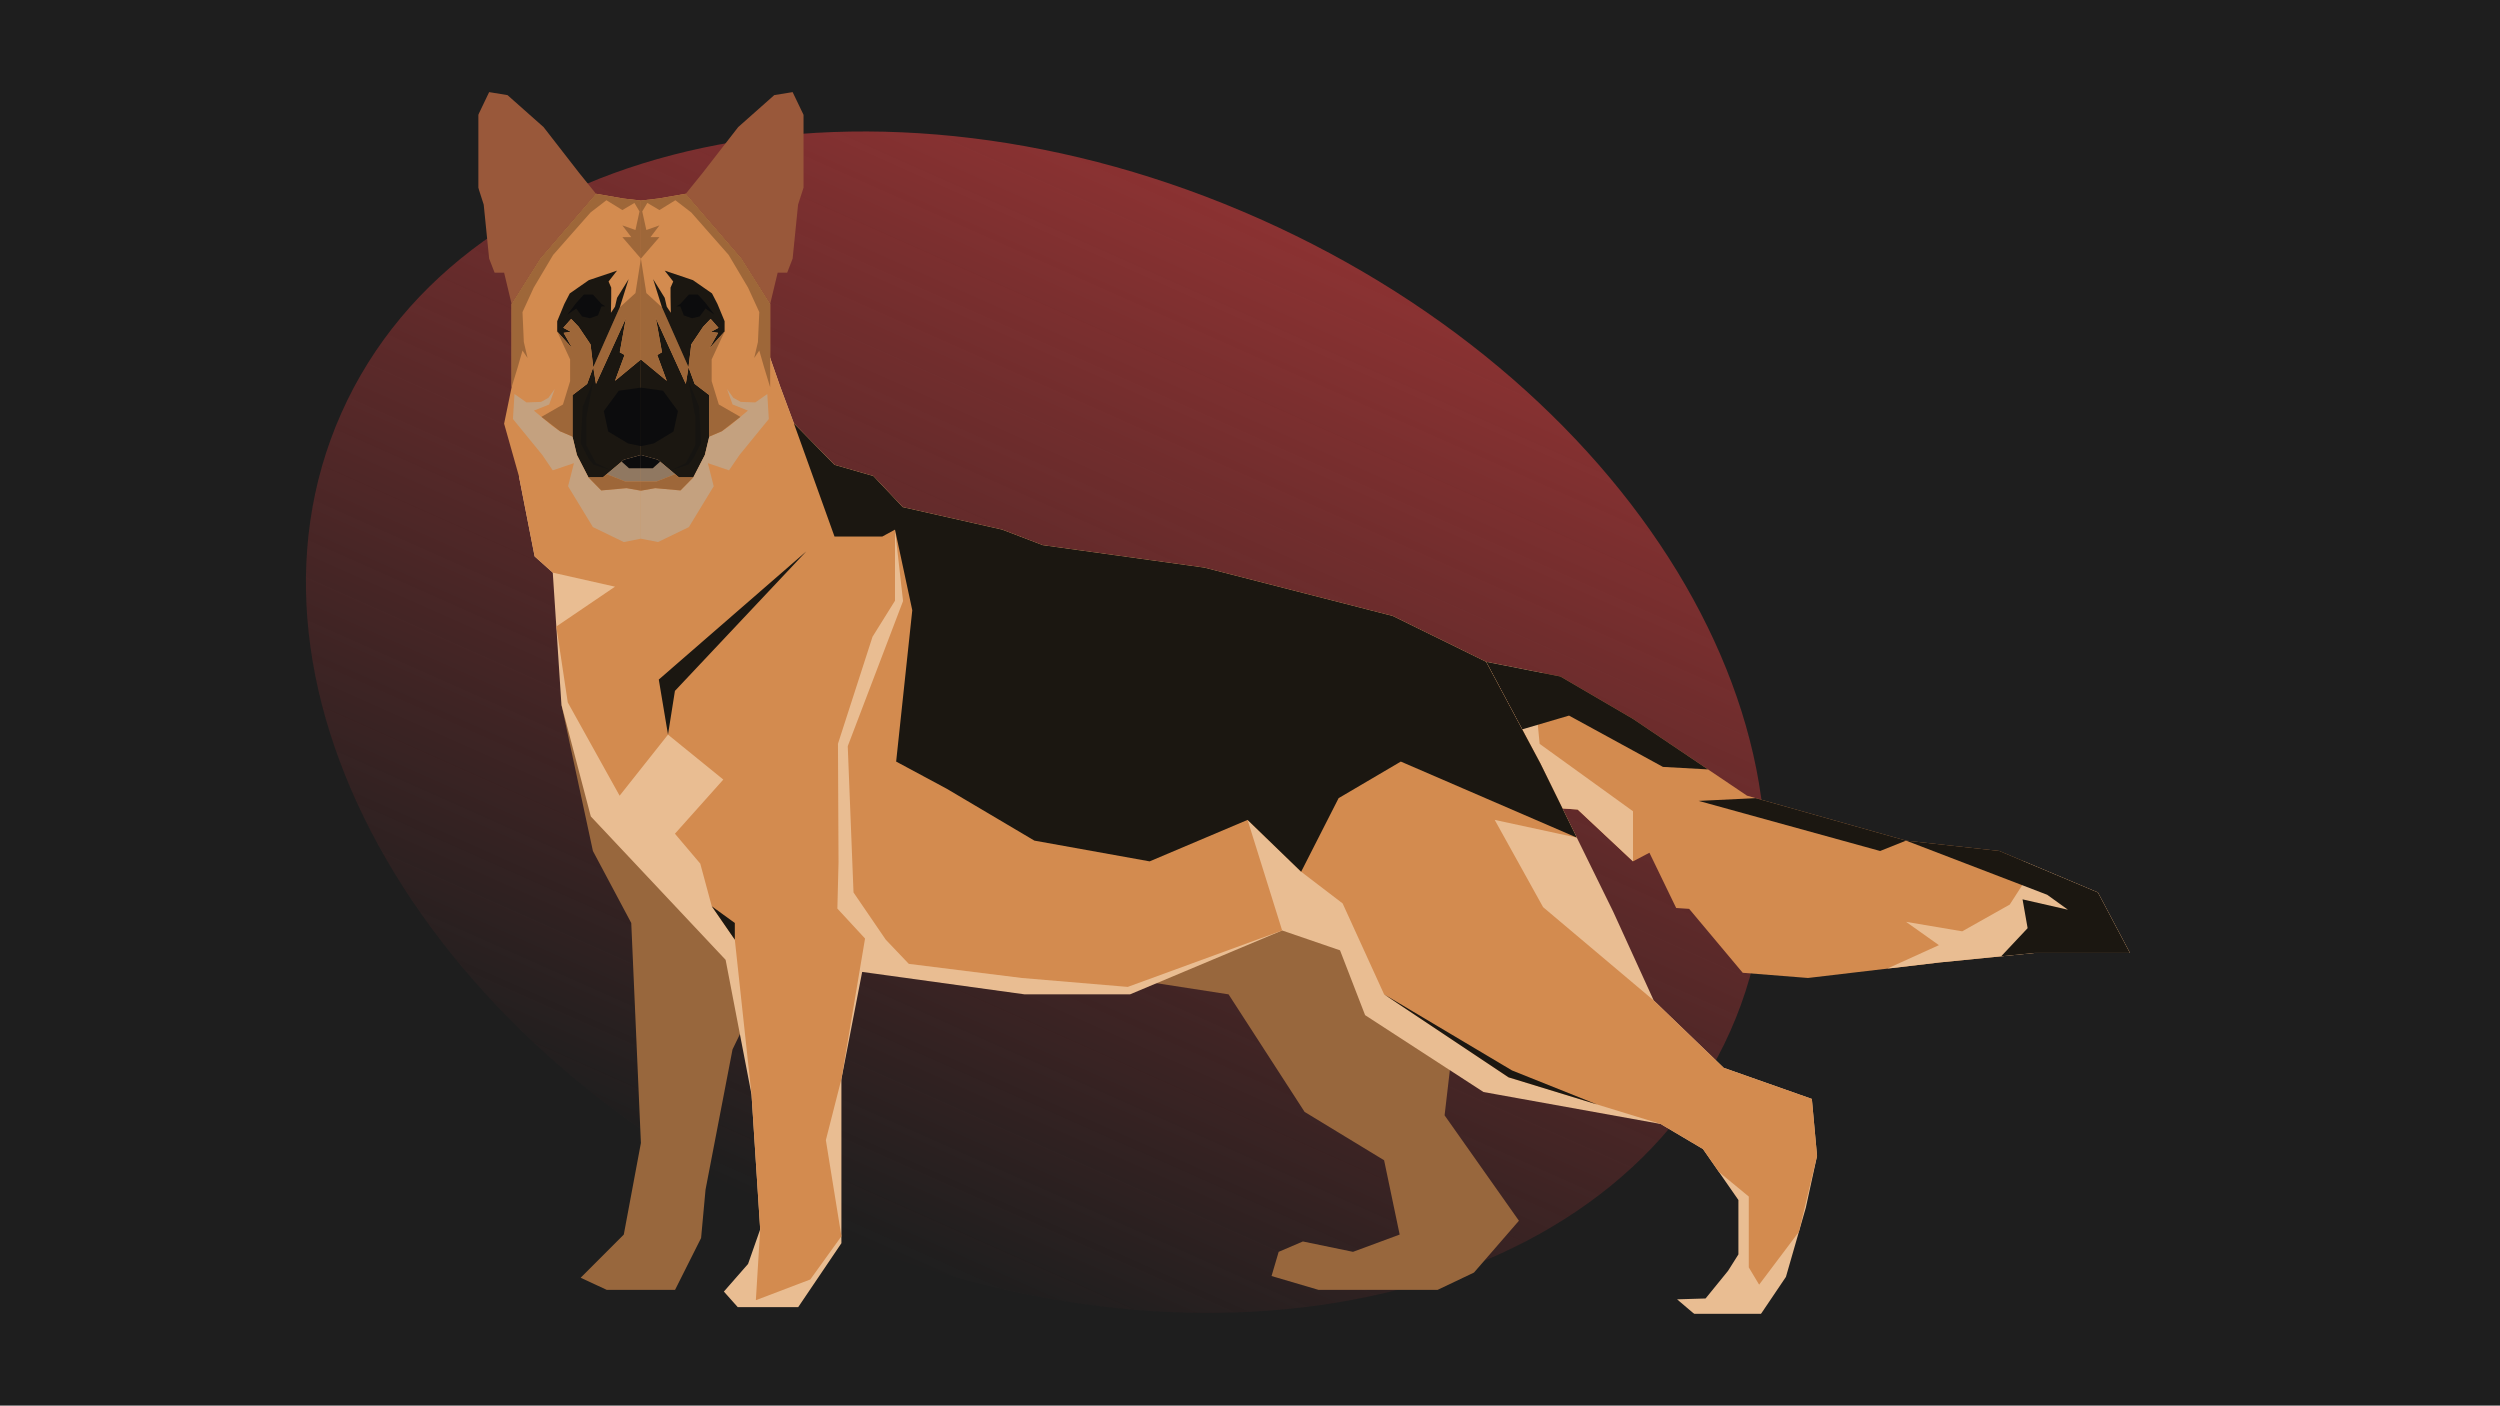
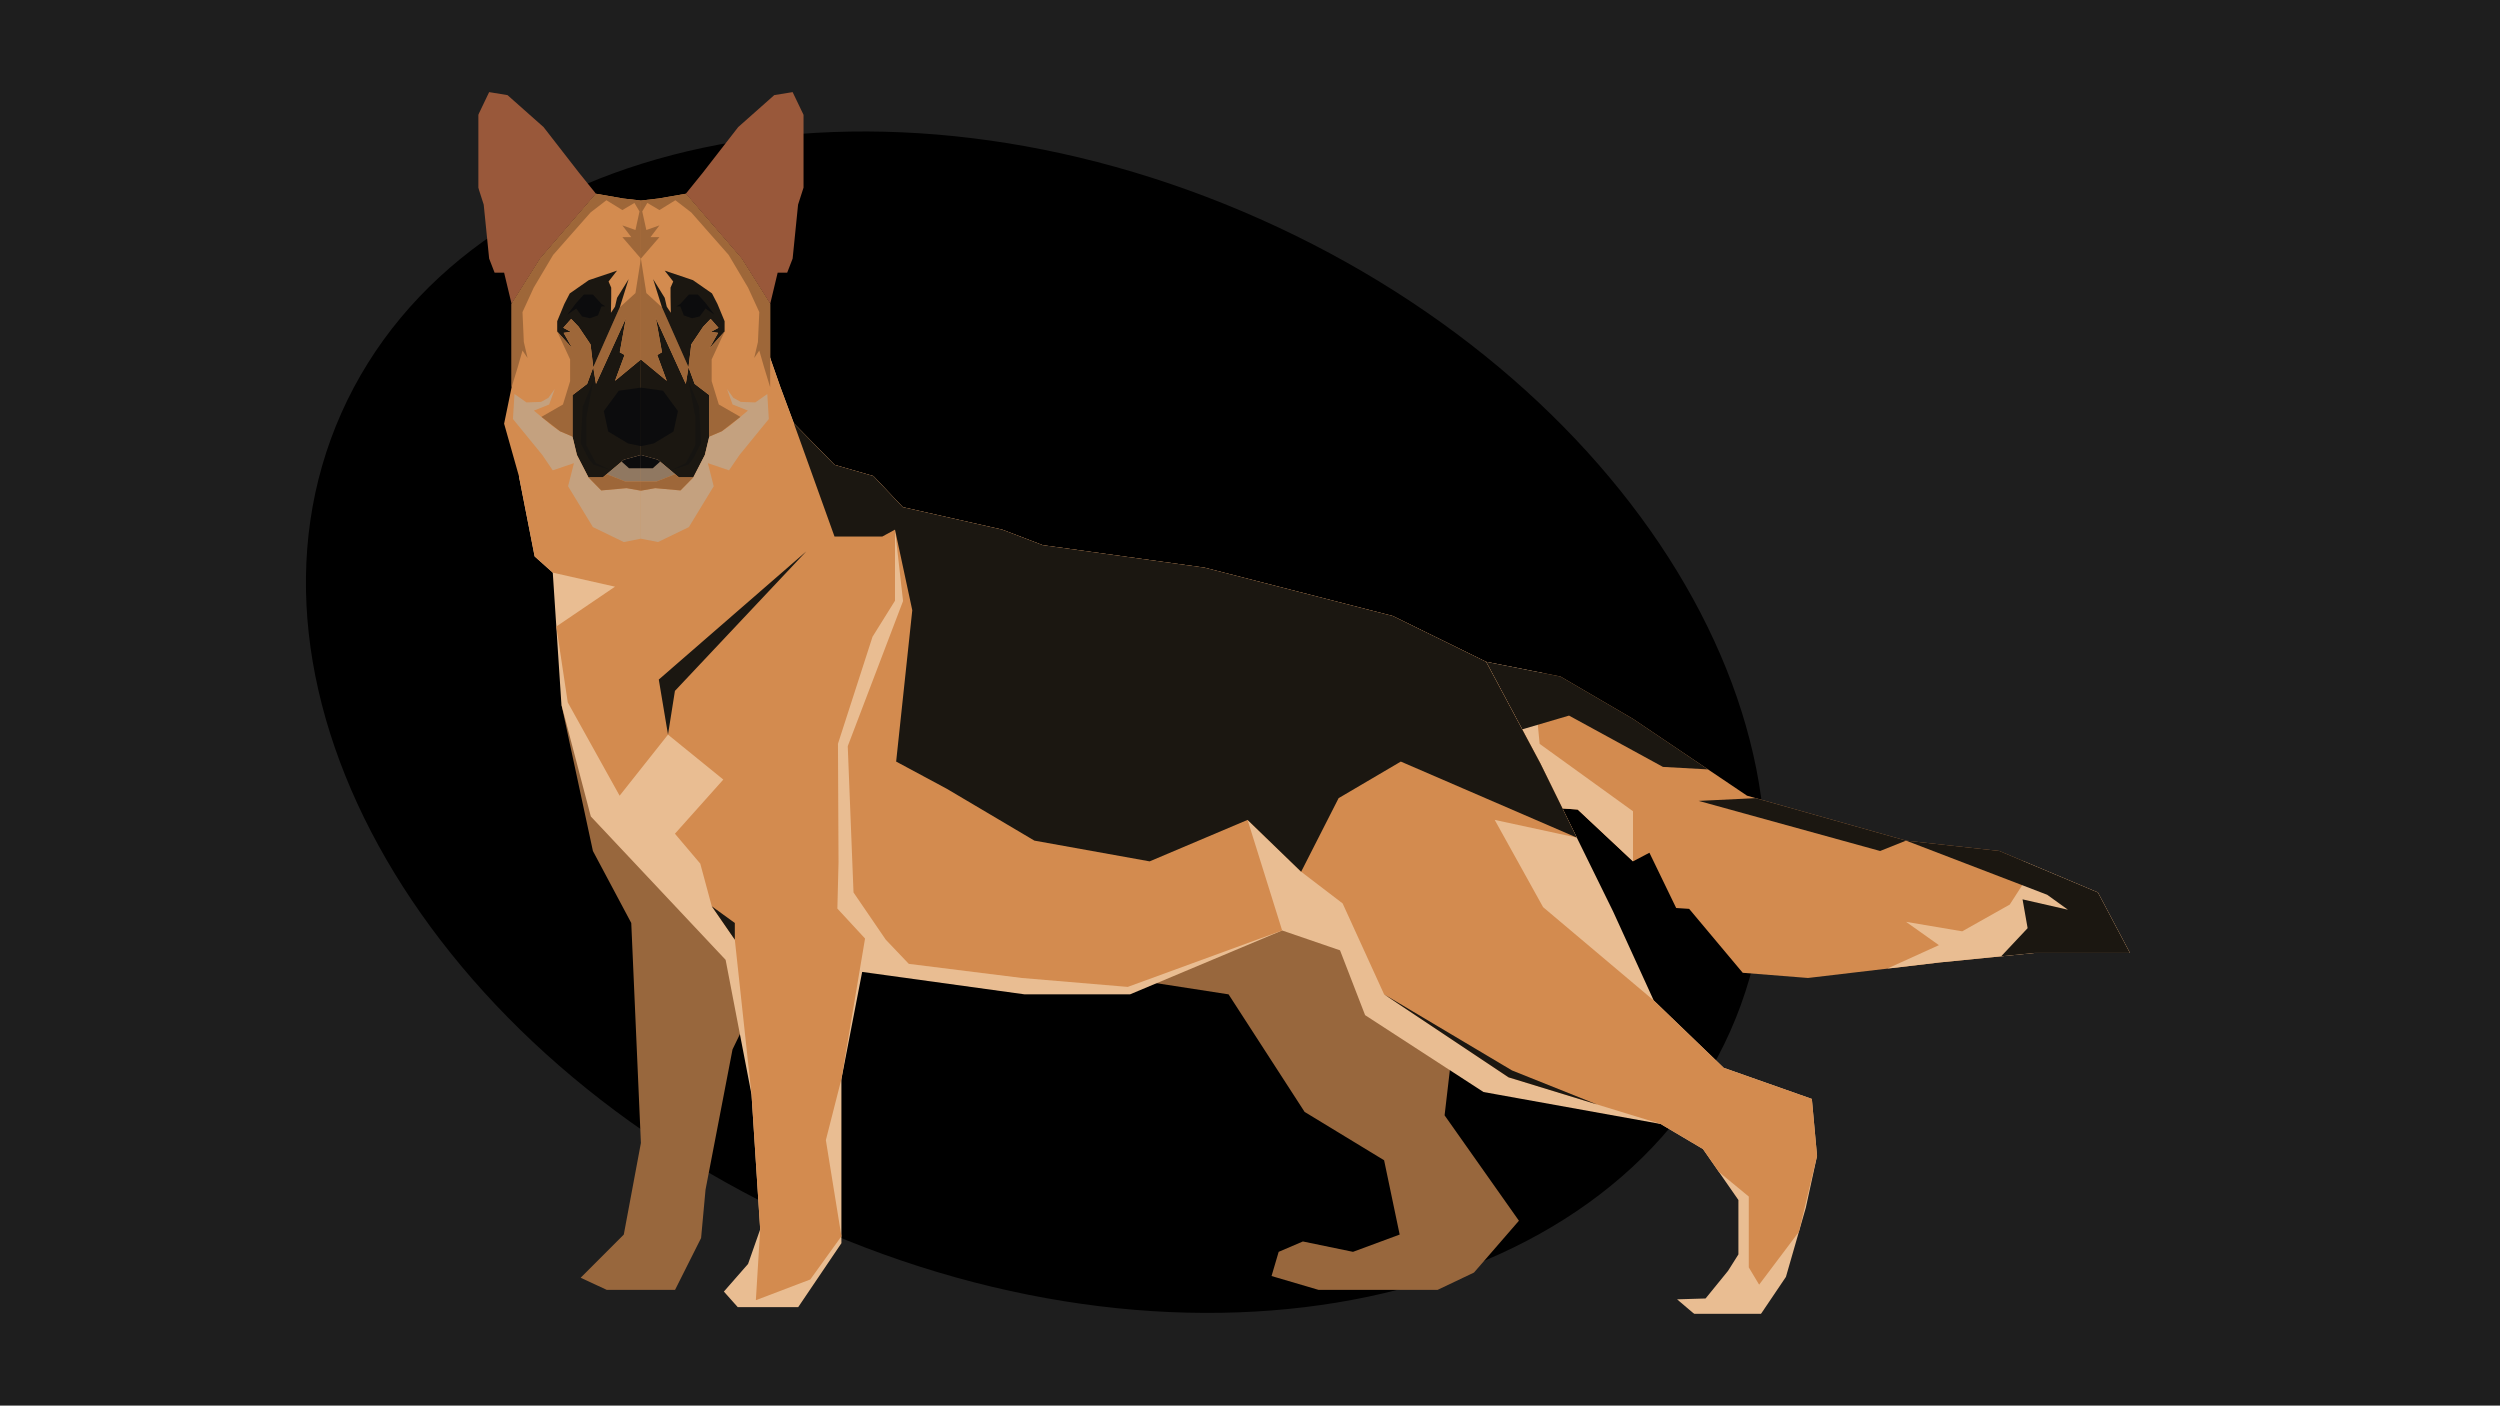
<svg xmlns="http://www.w3.org/2000/svg" width="1366" height="768" viewBox="0 0 1366 768" fill="none">
  <rect width="1366" height="768" fill="#1E1E1E" />
-   <g id="Untitled design (1) 1" clip-path="url(#clip0_0_1)">
+   <g id="Untitled design (1) 1" clipPath="url(#clip0_0_1)">
    <ellipse id="background" cx="565.953" cy="394.606" rx="415.331" ry="301" transform="rotate(24 565.953 394.606)" fill="url(#paint0_linear_0_1)" />
    <g id="tail">
      <g id="tail_2">
        <mask id="mask0_0_1" style="mask-type:luminance" maskUnits="userSpaceOnUse" x="810" y="361" width="354" height="174">
          <g id="86a1abbba8">
            <path id="Vector" d="M810.667 361.333H1163.82V534.667H810.667V361.333Z" fill="white" />
          </g>
        </mask>
        <g mask="url(#mask0_0_1)">
          <g id="Group">
            <path id="Vector_2" d="M811.99 361.609L852.604 369.63L892.266 392.792L954.589 434.771L1041.47 459.318L1092.46 464.984L1146.29 487.641L1163.77 520.677H1111.82L1059.88 525.87L987.875 534.365L952.229 531.536L922.953 496.599L915.865 496.135L901.24 465.927L892.266 470.651L862.036 442.323L853.745 441.745L841.745 417.307L811.99 361.609Z" fill="#D38B4F" />
          </g>
        </g>
      </g>
      <g id="">
        <mask id="mask1_0_1" style="mask-type:luminance" maskUnits="userSpaceOnUse" x="1030" y="469" width="134" height="61">
          <g id="tail-end">
            <path id="Vector_3" d="M1030.67 469.333H1163.82V529.333H1030.67V469.333Z" fill="white" />
          </g>
        </mask>
        <g mask="url(#mask1_0_1)">
          <g id="Group_2">
            <path id="Vector_4" d="M1059.88 525.87L1111.82 520.677H1163.77L1146.29 487.641L1105.12 470.307V483.391L1098.13 494.25L1072.15 508.88L1041.47 503.688L1059.42 516.432L1031.15 529.266L1059.88 525.87Z" fill="#E9BD92" />
          </g>
        </g>
      </g>
      <path id="Vector_5" d="M841.266 406.448L838.271 375.557L843.495 367.839L811.99 361.609L841.745 417.307L853.745 441.745L862.036 442.323L892.266 470.651V443.266L841.266 406.448Z" fill="#E9BD92" />
      <path id="Vector_6" d="M857.318 391L908.63 419.036L933.24 420.401L892.266 392.792L852.604 369.63L811.99 361.609L831.714 398.521L857.318 391Z" fill="#1B1711" />
      <g id="Clip path group_2">
        <mask id="mask2_0_1" style="mask-type:luminance" maskUnits="userSpaceOnUse" x="1041" y="458" width="123" height="65">
          <g id="b6d3c15ece">
            <path id="Vector_7" d="M1041.33 458.667H1163.82V522.667H1041.33V458.667Z" fill="white" />
          </g>
        </mask>
        <g mask="url(#mask2_0_1)">
          <g id="Group_3">
            <path id="Vector_8" d="M1111.82 520.677H1163.77L1146.29 487.641L1108.88 471.891L1092.46 464.984L1041.47 459.318L1118.59 488.906L1129.93 497.078L1105.12 491.411L1107.89 507.146L1093.44 522.521L1111.82 520.677Z" fill="#1B1711" />
          </g>
        </g>
      </g>
      <path id="Vector_9" d="M928.141 437.609L1027.3 464.984L1041.47 459.318L959.307 436.109L928.141 437.609Z" fill="#1B1711" />
    </g>
    <g id="main-body">
      <path id="Vector_10" d="M624.776 536.115L671.286 543.313L712.833 607.536L756.276 633.964L764.776 674.568L739.281 684.005L711.891 678.339L698.667 684.005L694.771 697.224L720.385 704.766H785.542L805.38 695.328L829.938 667.005L789.323 609.422L792.198 584.745L780.828 543.313L718.5 434.771H480.516L306.766 385.047L323.969 464.984L344.922 504.318L350.188 624.526L340.839 674.568L317.271 698.156L331.49 704.766H368.859L383.078 676.453L385.505 650.016L400.25 573.401L424.917 522.521L624.776 536.115Z" fill="#98673D" />
      <g id="Clip path group_3">
        <mask id="mask3_0_1" style="mask-type:luminance" maskUnits="userSpaceOnUse" x="282" y="150" width="712" height="568">
          <g id="747807bca0">
            <path id="Vector_11" d="M282.667 150.667H993.333V717.865H282.667V150.667Z" fill="white" />
          </g>
        </mask>
        <g mask="url(#mask3_0_1)">
          <g id="Group_4">
            <path id="Vector_12" d="M302.036 312.896L306.766 385.047L322.818 446.094L396.479 524.458L410.635 598.099L415.365 671.729L408.75 690.604L395.526 705.719L403.094 714.214H436.141L459.75 679.281V589.594L471.089 531.057L559.849 543.313H617.458L700.563 508.411L732.193 519.26L745.891 554.672L810.578 596.677L907.365 614.135L930.505 627.833L949.865 655.682V685.411L944.208 694.385L931.927 709.49L916.349 709.958L925.792 717.984H962.146L975.833 697.688L986.698 659.927L992.844 631.604L990 600.453L941.833 583.458L903.594 546.641L881.396 498.021L841.745 417.307L811.99 361.609L760.99 336.589L658.063 310.151L569.766 297.885L547.578 289.391L493.276 277.115L477.214 260.125L455.974 253.99L433.776 231.333L426.224 211.026L405.443 151.562L283.625 260.599L292.13 304.021L302.036 312.896Z" fill="#E9BD92" />
          </g>
        </g>
      </g>
      <path id="Vector_13" d="M939.208 640.359L955.531 653.797V692.5L961.193 701.938L982.922 673.063V673.052L992.844 631.604L990 600.453L941.833 583.458L903.594 546.641L843.151 495.667L816.703 447.99L861.568 457.677L841.745 417.307L811.99 361.609L760.99 336.589L658.063 310.151L569.766 297.885L547.578 289.391L493.276 277.115L477.214 260.125L455.974 253.99L433.776 231.333L426.224 211.026L405.443 151.562L283.625 260.599L292.13 304.021L302.036 312.896L336.031 320.563L303.969 342.328L310.224 383.802L338.557 434.771L364.995 401.411L395.214 425.958L368.781 455.547L382.625 471.891L388.917 495.193L401.505 513.448L410.635 598.099L415.365 671.729L413 710.432L442.745 699.109L459.75 675.5L451.25 622.953L459.75 589.594L472.661 512.813L457.542 496.448L458.172 471.271L457.865 406.385L476.745 347.927L489.026 328.229V289.391L493.432 328.406L463.208 407.714L466.359 487.641L483.99 513.448L496.568 526.656L558.276 534.365L616.193 539.245L700.563 508.411L681.672 447.99L710.948 476.318L733.609 493.62L756.276 543.313L824.271 588.651L907.365 614.135L930.505 627.833L939.208 640.359Z" fill="#D38B4F" />
      <path id="Vector_14" d="M455.974 253.99L433.776 231.333L455.974 293.162H482.094L489.026 289.391L498.469 333.443L489.656 416.125L517.349 431L565.198 459.318L628.167 470.651L681.672 447.99L710.948 476.318L731.417 436.109L765.406 416.125L861.568 457.677L841.745 417.307L811.99 361.609L760.99 336.589L658.062 310.151L569.766 297.885L547.578 289.391L493.276 277.115L477.214 260.125L455.974 253.99Z" fill="#1B1711" />
      <path id="Vector_15" d="M440.547 301.281L368.781 377.5L364.995 401.411L359.958 371.307L440.547 301.281Z" fill="#1B1711" />
      <path id="Vector_16" d="M756.276 543.312L824.271 588.651L872.615 603.484L826.156 584.88L756.276 543.312Z" fill="#1B1711" />
      <path id="Vector_17" d="M401.505 513.448L388.917 495.193L401.505 504.318V513.448Z" fill="#1B1711" />
      <path id="Vector_18" d="M350.188 109.583V313.651L376.208 305.844L415.984 263.099L424.917 231.5L420.823 211.62V166.083L405.219 141.292L374.719 105.87L359.844 108.464L350.188 109.583Z" fill="#D38B4F" />
      <g id="Clip path group_4">
        <mask id="mask4_0_1" style="mask-type:luminance" maskUnits="userSpaceOnUse" x="374" y="50" width="66" height="117">
          <g id="446788f40b">
            <path id="Vector_19" d="M374.667 50.193H440V166.667H374.667V50.193Z" fill="white" />
          </g>
        </mask>
        <g mask="url(#mask4_0_1)">
          <g id="Group_5">
            <path id="Vector_20" d="M433.094 50.333L439.052 62.745V102.516L436.068 111.807L433.094 141.292L430.12 148.979H424.917L420.823 166.083L405.219 141.292L374.719 105.87L384.026 94.344L403.349 69.438L423.052 51.969L433.094 50.333Z" fill="#99583A" />
          </g>
        </g>
      </g>
      <path id="Vector_21" d="M350.188 248.604L359.474 251.203L370.995 260.859H378.813L385.13 248.604L387.547 238.562V215.885L379.557 209.76L376.208 200.646L374.719 209.76L358.354 173.885L361.703 192.474L359.109 193.964L364.313 208.083L350.188 196.396V248.604Z" fill="#1B1711" />
      <path id="Vector_22" d="M350.188 141.292L353.161 160.141L361.703 167.937L376.208 200.646L374.719 209.76L358.354 173.885L361.703 192.474L359.109 193.964L364.313 208.083L350.188 196.396V141.292Z" fill="#9E6739" />
      <path id="Vector_23" d="M376.208 208.271L379.922 227.781V243.391L374.719 253.057L366.385 256.995L376.208 253.802L378.812 250.458L383.078 242.089L381.974 222.203L376.208 208.271Z" fill="#161411" />
      <path id="Vector_24" d="M350.188 211.802L362.271 213.474L370.448 224.62L368.021 235.776L357.245 242.281L350.188 243.766V211.802Z" fill="#0C0C0D" />
      <path id="Vector_25" d="M350.188 263.099H358.724L368.859 259.078L359.474 251.203L350.188 248.604V263.099Z" fill="#907861" />
      <path id="Vector_26" d="M356.688 255.844H350.188V248.604L359.474 251.203L360.698 252.229L356.688 255.844Z" fill="#0C0C0D" />
      <path id="Vector_27" d="M376.208 200.646L361.703 167.937L356.87 152.516L363.193 162.74L364.312 167.568L366.542 170.911L366.385 162.177V157.167L367.844 153.818L363.193 147.87L378.625 153.073L389.042 160.323L392.016 166.083L395.922 175.521V181.141L387.547 190.432L392.375 181.875L388.479 181.323L392.562 179.089L388.292 174.26L384.208 178.526L377.703 188.203L376.208 200.646Z" fill="#1B1711" />
      <path id="Vector_28" d="M405.219 141.292L374.719 105.87L359.844 108.464L350.188 109.583V141.292L360.313 129.568H355.432L360.313 123.151L353.161 125.661L350.922 115.526L353.708 110.885L360.313 114.781L369.016 109.406L377.703 116.089L398.151 139.312L408.74 157.167L414.875 170.542L414.13 186.896L412.089 195.63L414.875 191.542L417.484 200.646L420.823 211.62V166.083L405.219 141.292Z" fill="#9E6739" />
      <path id="Vector_29" d="M350.188 294.323L359.526 296.177L376.396 288L389.974 265.698L386.76 253.057L398.333 256.995L404.057 248.604L420.078 228.948L419.25 215.286L412.698 219.885L404.75 219.604L400.698 217.375L397.214 212.5L400.281 221.005L408.646 224.349L398.75 232.635L394.427 235.63L387.547 238.563L385.13 248.604L378.813 260.859L371.839 267.974L358.031 266.724L350.188 268.109V294.323Z" fill="#C4A17F" />
      <path id="Vector_30" d="M368.859 259.078L370.995 260.859H378.813L371.839 267.974L358.031 266.724L350.188 268.109V263.099H358.724L368.859 259.078Z" fill="#9E6739" />
      <path id="Vector_31" d="M404.542 227.781L392.76 221.005L388.854 208.271V196.396L395.922 181.141L387.547 190.432L392.375 181.875L388.479 181.323L392.562 179.089L388.292 174.26L384.208 178.526L377.703 188.203L376.208 200.646L379.557 209.76L387.547 215.885V238.562L394.427 235.63L404.542 227.781Z" fill="#9E6739" />
      <path id="Vector_32" d="M371.703 166.083L376.396 160.927H381.328L385.505 165.526L390.375 171.927L385.505 168.594L382.292 172.911L378.115 173.885L373.651 172.354L371.703 167.401H369.609L371.703 166.083Z" fill="#0C0C0D" />
      <path id="Vector_33" d="M350.187 109.583V313.651L324.156 305.844L284.37 263.099L275.448 231.5L279.542 211.62V166.083L295.156 141.292L325.646 105.87L340.505 108.464L350.187 109.583Z" fill="#D38B4F" />
      <g id="Clip path group_5">
        <mask id="mask5_0_1" style="mask-type:luminance" maskUnits="userSpaceOnUse" x="261" y="50" width="66" height="117">
          <g id="f4f56132a3">
            <path id="Vector_34" d="M261.26 50.193H326.667V166.667H261.26V50.193Z" fill="white" />
          </g>
        </mask>
        <g mask="url(#mask5_0_1)">
          <g id="Group_6">
            <path id="Vector_35" d="M267.271 50.333L261.323 62.745V102.516L264.297 111.807L267.271 141.292L270.245 148.979H275.448L279.542 166.083L295.156 141.292L325.646 105.87L316.349 94.344L297 69.438L277.302 51.969L267.271 50.333Z" fill="#99583A" />
          </g>
        </g>
      </g>
      <path id="Vector_36" d="M350.187 248.604L340.891 251.203L329.354 260.859H321.542L315.229 248.604L312.807 238.562V215.885L320.807 209.76L324.156 200.646L325.646 209.76L342 173.885L338.651 192.474L341.266 193.964L336.052 208.083L350.187 196.396V248.604Z" fill="#1B1711" />
      <path id="Vector_37" d="M350.188 141.292L347.214 160.141L338.651 167.937L324.156 200.646L325.646 209.76L342 173.885L338.651 192.474L341.266 193.964L336.052 208.083L350.188 196.396V141.292Z" fill="#9E6739" />
      <path id="Vector_38" d="M324.156 208.271L320.432 227.781V243.391L325.646 253.057L333.969 256.995L324.156 253.802L321.542 250.458L317.271 242.089L318.391 222.203L324.156 208.271Z" fill="#161411" />
      <path id="Vector_39" d="M350.187 211.802L338.104 213.474L329.917 224.62L332.333 235.776L343.109 242.281L350.187 243.766V211.802Z" fill="#0C0C0D" />
      <path id="Vector_40" d="M350.187 263.099H341.625L331.49 259.078L340.891 251.203L350.187 248.604V263.099Z" fill="#907861" />
      <path id="Vector_41" d="M343.677 255.844H350.187V248.604L340.891 251.203L339.667 252.229L343.677 255.844Z" fill="#0C0C0D" />
      <path id="Vector_42" d="M324.156 200.646L338.651 167.937L343.484 152.516L337.161 162.74L336.052 167.568L333.813 170.911L333.969 162.177V157.167L332.516 153.818L337.161 147.87L321.729 153.073L311.323 160.323L308.349 166.083L304.453 175.521V181.141L312.807 190.432L307.979 181.875L311.885 181.323L307.792 179.089L312.073 174.26L316.167 178.526L322.672 188.203L324.156 200.646Z" fill="#1B1711" />
      <path id="Vector_43" d="M295.156 141.292L325.646 105.87L340.505 108.464L350.187 109.583V141.292L340.052 129.568H344.922L340.052 123.151L347.214 125.661L349.432 115.526L346.641 110.885L340.052 114.781L331.349 109.406L322.672 116.089L302.214 139.312L291.625 157.167L285.49 170.542L286.224 186.896L288.266 195.63L285.49 191.542L282.885 200.646L279.542 211.62V166.083L295.156 141.292Z" fill="#9E6739" />
      <path id="Vector_44" d="M350.187 294.323L340.839 296.177L323.969 288L310.401 265.698L313.604 253.057L302.026 256.995L296.318 248.604L280.276 228.948L281.115 215.286L287.667 219.885L295.615 219.604L299.656 217.375L303.135 212.5L300.078 221.005L291.708 224.349L301.615 232.635L305.937 235.63L312.807 238.563L315.229 248.604L321.542 260.859L328.516 267.974L342.323 266.724L350.187 268.109V294.323Z" fill="#C4A17F" />
      <path id="Vector_45" d="M331.49 259.078L329.354 260.859H321.542L328.516 267.974L342.323 266.724L350.187 268.109V263.099H341.625L331.49 259.078Z" fill="#9E6739" />
      <path id="Vector_46" d="M295.823 227.781L307.604 221.005L311.51 208.271V196.396L304.453 181.141L312.807 190.432L307.979 181.875L311.885 181.323L307.792 179.089L312.073 174.26L316.167 178.526L322.672 188.203L324.156 200.646L320.807 209.76L312.807 215.885V238.562L305.937 235.63L295.823 227.781Z" fill="#9E6739" />
      <path id="Vector_47" d="M328.661 166.083L323.969 160.927H319.047L314.859 165.526L309.99 171.927L314.859 168.594L318.062 172.911L322.25 173.885L326.703 172.354L328.661 167.401H330.755L328.661 166.083Z" fill="#0C0C0D" />
    </g>
  </g>
  <defs>
    <linearGradient id="paint0_linear_0_1" x1="565.953" y1="93.606" x2="565.953" y2="695.606" gradientUnits="userSpaceOnUse">
-       <stop stop-color="#8B3232" />
-       <stop offset="1" stop-color="#8B3232" stop-opacity="0" />
+       <stop stopColor="#8B3232" />
+       <stop offset="1" stopColor="#8B3232" stopOpacity="0" />
    </linearGradient>
    <clipPath id="clip0_0_1">
      <rect width="1366" height="768" fill="white" />
    </clipPath>
  </defs>
</svg>
